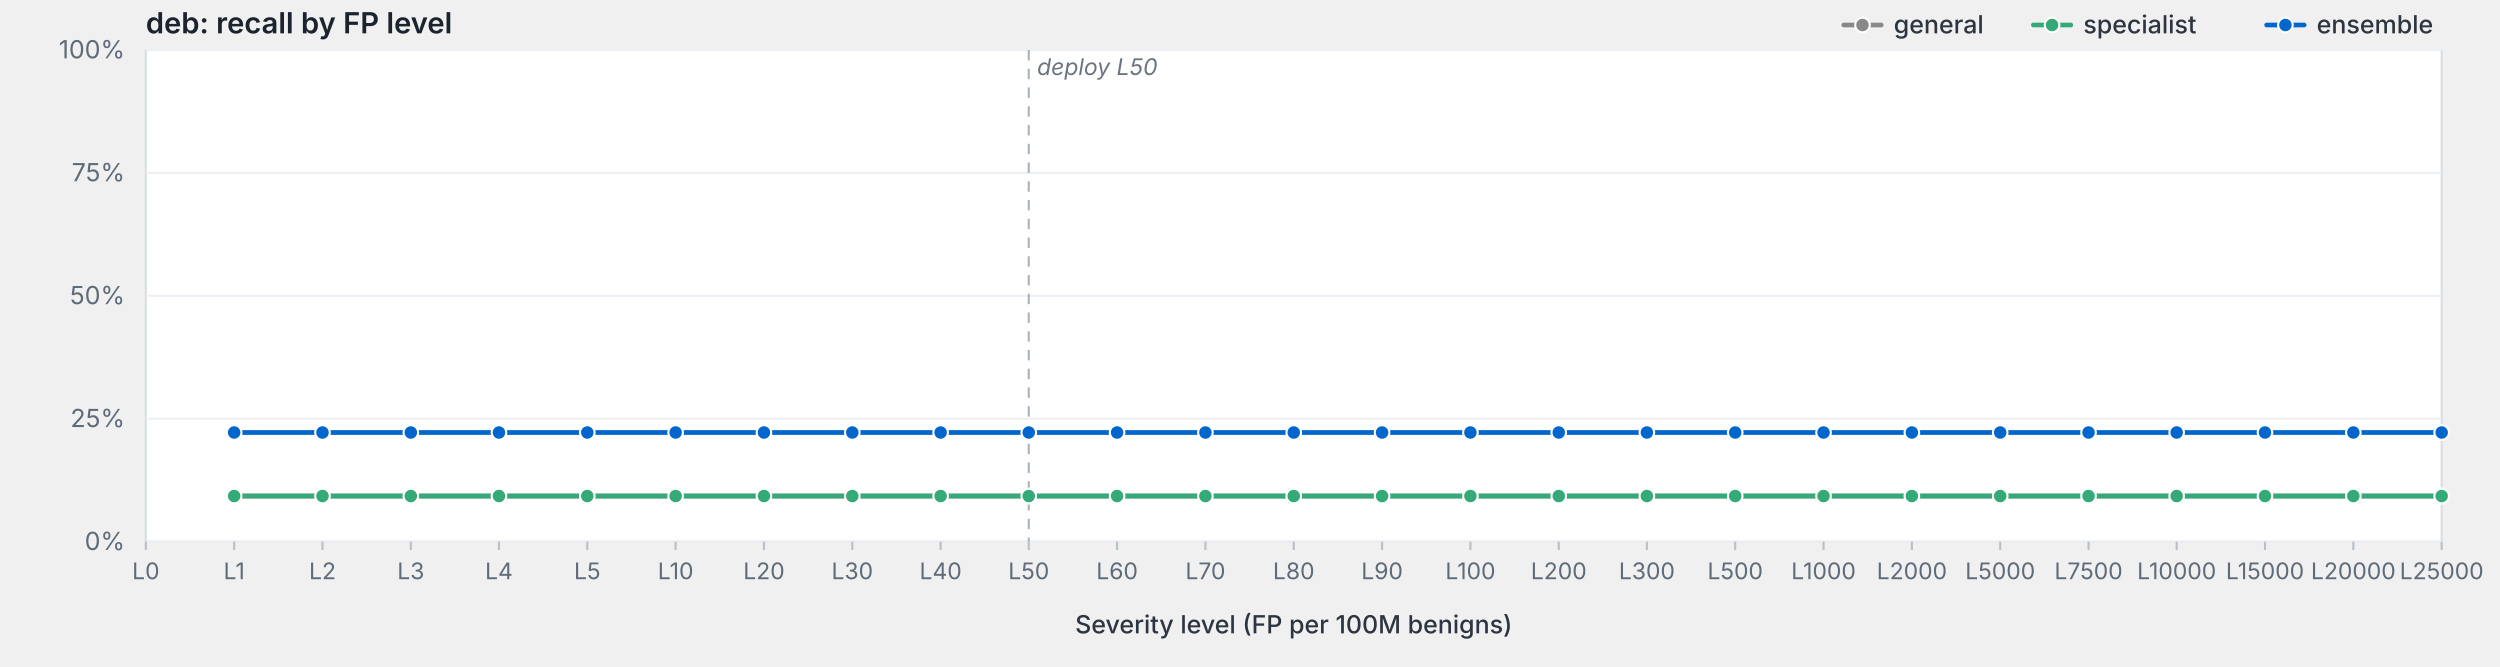
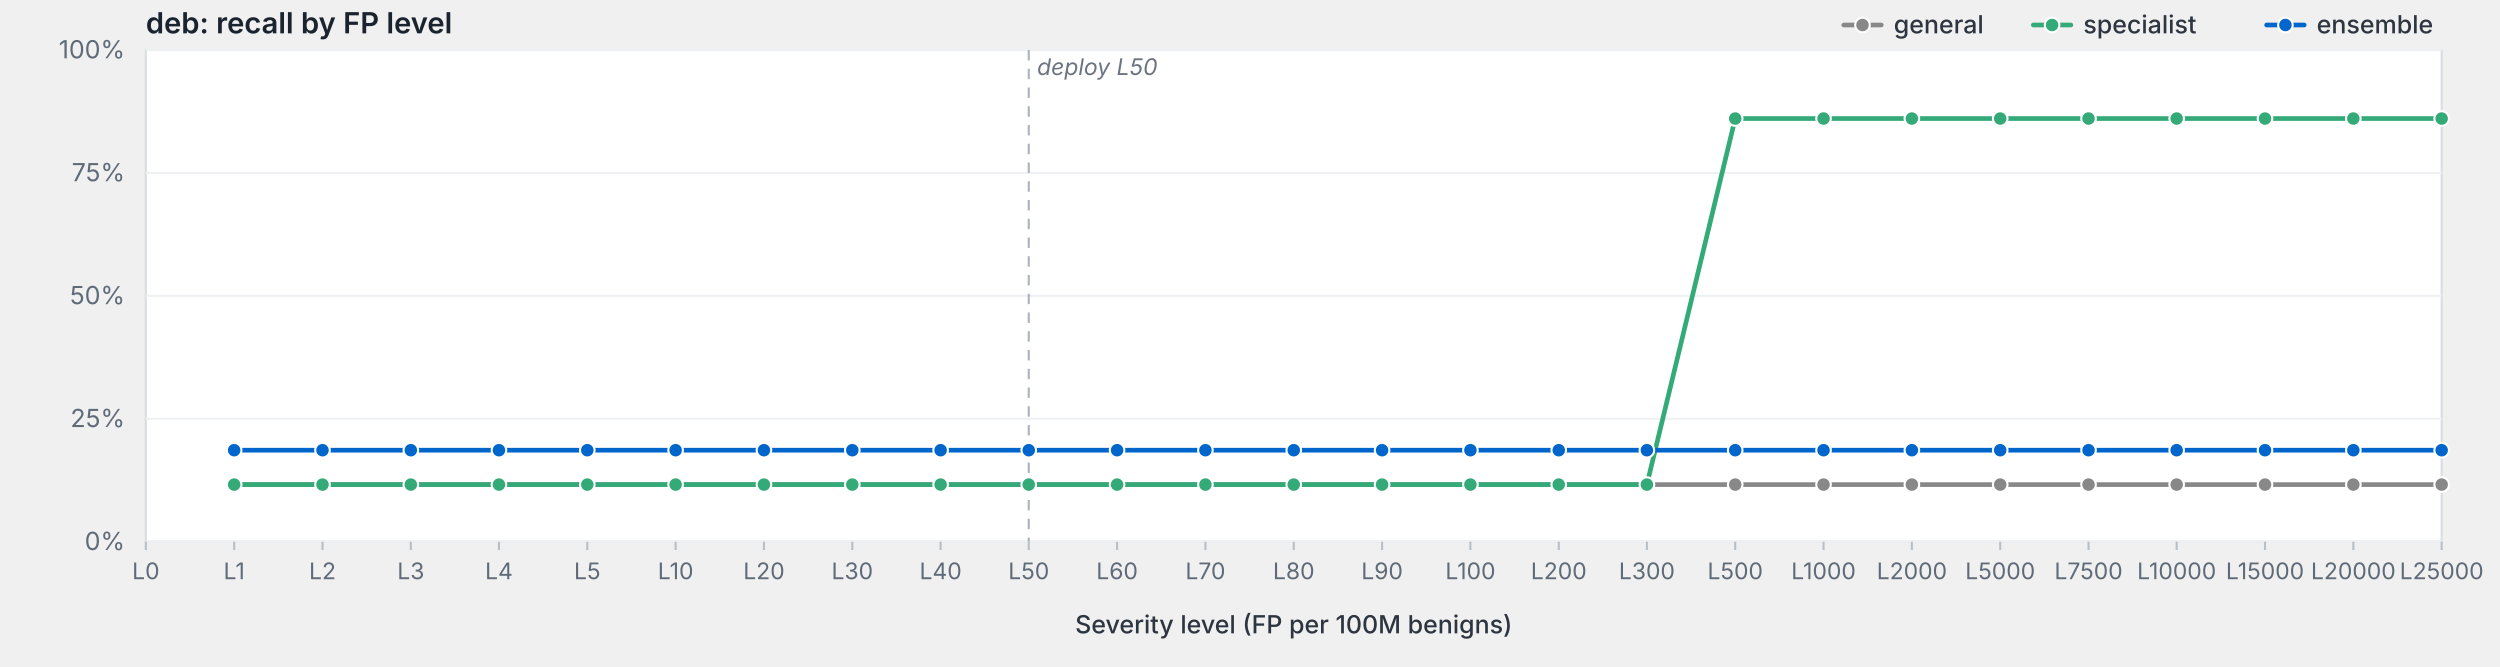
<svg xmlns="http://www.w3.org/2000/svg" viewBox="0 0 1200 320" width="1200" height="320" preserveAspectRatio="xMidYMid meet" role="img" aria-label="deb: recall by FP level">
  <style>svg { background: #fdfdfd; }.frame { fill: #fff; stroke: #d8dde3; stroke-width: 1; }.grid { stroke: #eef0f3; stroke-width: 1; }.tick { stroke: #b8bfc7; stroke-width: 1; }.axis-label { fill: #5f6b78; font-family: -apple-system, BlinkMacSystemFont, "Segoe UI", system-ui, sans-serif; font-size: 12px; }.x-label { fill: #5f6b78; font-family: -apple-system, BlinkMacSystemFont, "Segoe UI", system-ui, sans-serif; font-size: 11px; }.axis-title { fill: #2d3540; font-family: -apple-system, BlinkMacSystemFont, "Segoe UI", system-ui, sans-serif; font-size: 12px; font-weight: 500; }.title { fill: #1a232e; font-family: -apple-system, BlinkMacSystemFont, "Segoe UI", system-ui, sans-serif; font-size: 14px; font-weight: 600; }.deploy-marker { stroke: #aab2bd; stroke-width: 1; stroke-dasharray: 5,4; }.deploy-label { fill: #6b7480; font-family: -apple-system, BlinkMacSystemFont, "Segoe UI", system-ui, sans-serif; font-size: 11px; font-style: italic; }.curve { fill: none; stroke-width: 2.25; stroke-linejoin: round; stroke-linecap: round; }.marker { stroke: #fff; stroke-width: 1; }.legend-text { fill: #2d3540; font-family: -apple-system, BlinkMacSystemFont, "Segoe UI", system-ui, sans-serif; font-size: 12px; font-weight: 500; }</style>
  <text class="title" x="70" y="16">deb: recall by FP level</text>
  <rect class="frame" x="70" y="24" width="1102" height="236" />
  <line class="grid" x1="70" y1="260.0" x2="1172" y2="260.0" />
  <text class="axis-label" x="60" y="264.0" text-anchor="end">0%</text>
  <line class="grid" x1="70" y1="201.0" x2="1172" y2="201.0" />
  <text class="axis-label" x="60" y="205.0" text-anchor="end">25%</text>
  <line class="grid" x1="70" y1="142.0" x2="1172" y2="142.0" />
  <text class="axis-label" x="60" y="146.0" text-anchor="end">50%</text>
  <line class="grid" x1="70" y1="83.0" x2="1172" y2="83.0" />
  <text class="axis-label" x="60" y="87.0" text-anchor="end">75%</text>
  <line class="grid" x1="70" y1="24.0" x2="1172" y2="24.0" />
  <text class="axis-label" x="60" y="28.0" text-anchor="end">100%</text>
  <line class="deploy-marker" x1="493.8" y1="24" x2="493.8" y2="260" />
  <text class="deploy-label" x="497.8" y="36" text-anchor="start">deploy L50</text>
  <line class="tick" x1="70.0" y1="260" x2="70.0" y2="264" />
  <text class="x-label" x="70.0" y="278" text-anchor="middle">L0</text>
  <line class="tick" x1="112.4" y1="260" x2="112.4" y2="264" />
  <text class="x-label" x="112.4" y="278" text-anchor="middle">L1</text>
  <line class="tick" x1="154.8" y1="260" x2="154.8" y2="264" />
  <text class="x-label" x="154.8" y="278" text-anchor="middle">L2</text>
  <line class="tick" x1="197.2" y1="260" x2="197.2" y2="264" />
  <text class="x-label" x="197.2" y="278" text-anchor="middle">L3</text>
  <line class="tick" x1="239.5" y1="260" x2="239.5" y2="264" />
  <text class="x-label" x="239.5" y="278" text-anchor="middle">L4</text>
  <line class="tick" x1="281.9" y1="260" x2="281.9" y2="264" />
  <text class="x-label" x="281.9" y="278" text-anchor="middle">L5</text>
  <line class="tick" x1="324.3" y1="260" x2="324.3" y2="264" />
  <text class="x-label" x="324.3" y="278" text-anchor="middle">L10</text>
  <line class="tick" x1="366.7" y1="260" x2="366.7" y2="264" />
  <text class="x-label" x="366.7" y="278" text-anchor="middle">L20</text>
  <line class="tick" x1="409.1" y1="260" x2="409.1" y2="264" />
  <text class="x-label" x="409.1" y="278" text-anchor="middle">L30</text>
  <line class="tick" x1="451.5" y1="260" x2="451.5" y2="264" />
  <text class="x-label" x="451.5" y="278" text-anchor="middle">L40</text>
  <line class="tick" x1="493.8" y1="260" x2="493.8" y2="264" />
  <text class="x-label" x="493.8" y="278" text-anchor="middle">L50</text>
  <line class="tick" x1="536.2" y1="260" x2="536.2" y2="264" />
  <text class="x-label" x="536.2" y="278" text-anchor="middle">L60</text>
  <line class="tick" x1="578.6" y1="260" x2="578.6" y2="264" />
  <text class="x-label" x="578.6" y="278" text-anchor="middle">L70</text>
  <line class="tick" x1="621.0" y1="260" x2="621.0" y2="264" />
  <text class="x-label" x="621.0" y="278" text-anchor="middle">L80</text>
  <line class="tick" x1="663.4" y1="260" x2="663.4" y2="264" />
  <text class="x-label" x="663.4" y="278" text-anchor="middle">L90</text>
  <line class="tick" x1="705.8" y1="260" x2="705.8" y2="264" />
  <text class="x-label" x="705.8" y="278" text-anchor="middle">L100</text>
  <line class="tick" x1="748.2" y1="260" x2="748.2" y2="264" />
  <text class="x-label" x="748.2" y="278" text-anchor="middle">L200</text>
  <line class="tick" x1="790.5" y1="260" x2="790.5" y2="264" />
  <text class="x-label" x="790.5" y="278" text-anchor="middle">L300</text>
  <line class="tick" x1="832.9" y1="260" x2="832.9" y2="264" />
  <text class="x-label" x="832.9" y="278" text-anchor="middle">L500</text>
  <line class="tick" x1="875.3" y1="260" x2="875.3" y2="264" />
  <text class="x-label" x="875.3" y="278" text-anchor="middle">L1000</text>
  <line class="tick" x1="917.7" y1="260" x2="917.7" y2="264" />
  <text class="x-label" x="917.7" y="278" text-anchor="middle">L2000</text>
  <line class="tick" x1="960.1" y1="260" x2="960.1" y2="264" />
  <text class="x-label" x="960.1" y="278" text-anchor="middle">L5000</text>
  <line class="tick" x1="1002.5" y1="260" x2="1002.5" y2="264" />
  <text class="x-label" x="1002.5" y="278" text-anchor="middle">L7500</text>
  <line class="tick" x1="1044.8" y1="260" x2="1044.8" y2="264" />
  <text class="x-label" x="1044.8" y="278" text-anchor="middle">L10000</text>
  <line class="tick" x1="1087.2" y1="260" x2="1087.2" y2="264" />
  <text class="x-label" x="1087.2" y="278" text-anchor="middle">L15000</text>
  <line class="tick" x1="1129.6" y1="260" x2="1129.6" y2="264" />
  <text class="x-label" x="1129.6" y="278" text-anchor="middle">L20000</text>
  <line class="tick" x1="1172.0" y1="260" x2="1172.0" y2="264" />
  <text class="x-label" x="1172.0" y="278" text-anchor="middle">L25000</text>
  <text class="axis-title" x="621.0" y="304" text-anchor="middle">Severity level (FP per 100M benigns)</text>
-   <path class="curve" d="M112.4,238.1 L154.8,238.1 L197.2,238.1 L239.5,238.1 L281.9,238.1 L324.3,238.1 L366.7,238.1 L409.1,238.1 L451.5,238.1 L493.8,238.1 L536.2,238.1 L578.6,238.1 L621.0,238.1 L663.4,238.1 L705.8,238.1 L748.2,238.1 L790.5,238.1 L832.9,238.1 L875.3,238.1 L917.7,238.1 L960.1,238.1 L1002.5,238.1 L1044.8,238.1 L1087.2,238.1 L1129.6,238.1 L1172.0,238.1" stroke="#888" />
-   <circle class="marker" cx="112.4" cy="238.1" r="3.5" fill="#888" />
-   <circle class="marker" cx="154.8" cy="238.1" r="3.5" fill="#888" />
-   <circle class="marker" cx="197.2" cy="238.1" r="3.5" fill="#888" />
-   <circle class="marker" cx="239.5" cy="238.1" r="3.5" fill="#888" />
-   <circle class="marker" cx="281.9" cy="238.1" r="3.5" fill="#888" />
-   <circle class="marker" cx="324.3" cy="238.1" r="3.5" fill="#888" />
-   <circle class="marker" cx="366.7" cy="238.1" r="3.5" fill="#888" />
-   <circle class="marker" cx="409.1" cy="238.1" r="3.5" fill="#888" />
-   <circle class="marker" cx="451.5" cy="238.1" r="3.5" fill="#888" />
-   <circle class="marker" cx="493.8" cy="238.1" r="3.5" fill="#888" />
-   <circle class="marker" cx="536.2" cy="238.1" r="3.5" fill="#888" />
-   <circle class="marker" cx="578.6" cy="238.1" r="3.5" fill="#888" />
-   <circle class="marker" cx="621.0" cy="238.1" r="3.5" fill="#888" />
-   <circle class="marker" cx="663.4" cy="238.1" r="3.5" fill="#888" />
-   <circle class="marker" cx="705.8" cy="238.1" r="3.5" fill="#888" />
-   <circle class="marker" cx="748.2" cy="238.1" r="3.5" fill="#888" />
-   <circle class="marker" cx="790.5" cy="238.1" r="3.5" fill="#888" />
-   <circle class="marker" cx="832.9" cy="238.1" r="3.5" fill="#888" />
-   <circle class="marker" cx="875.3" cy="238.1" r="3.5" fill="#888" />
-   <circle class="marker" cx="917.7" cy="238.1" r="3.5" fill="#888" />
-   <circle class="marker" cx="960.1" cy="238.1" r="3.5" fill="#888" />
-   <circle class="marker" cx="1002.5" cy="238.1" r="3.5" fill="#888" />
-   <circle class="marker" cx="1044.8" cy="238.1" r="3.5" fill="#888" />
-   <circle class="marker" cx="1087.2" cy="238.1" r="3.5" fill="#888" />
-   <circle class="marker" cx="1129.6" cy="238.1" r="3.5" fill="#888" />
-   <circle class="marker" cx="1172.0" cy="238.1" r="3.5" fill="#888" />
-   <path class="curve" d="M112.4,238.1 L154.8,238.1 L197.2,238.1 L239.5,238.1 L281.9,238.1 L324.3,238.1 L366.7,238.1 L409.1,238.1 L451.5,238.1 L493.8,238.1 L536.2,238.1 L578.6,238.1 L621.0,238.1 L663.4,238.1 L705.8,238.1 L748.2,238.1 L790.5,238.1 L832.9,238.1 L875.3,238.1 L917.7,238.1 L960.1,238.1 L1002.5,238.1 L1044.8,238.1 L1087.2,238.1 L1129.6,238.1 L1172.0,238.1" stroke="#3a7" />
-   <circle class="marker" cx="112.4" cy="238.1" r="3.5" fill="#3a7" />
-   <circle class="marker" cx="154.8" cy="238.1" r="3.5" fill="#3a7" />
-   <circle class="marker" cx="197.2" cy="238.1" r="3.5" fill="#3a7" />
-   <circle class="marker" cx="239.5" cy="238.1" r="3.5" fill="#3a7" />
-   <circle class="marker" cx="281.9" cy="238.1" r="3.5" fill="#3a7" />
-   <circle class="marker" cx="324.3" cy="238.1" r="3.5" fill="#3a7" />
-   <circle class="marker" cx="366.7" cy="238.1" r="3.5" fill="#3a7" />
-   <circle class="marker" cx="409.1" cy="238.1" r="3.5" fill="#3a7" />
-   <circle class="marker" cx="451.5" cy="238.1" r="3.5" fill="#3a7" />
-   <circle class="marker" cx="493.8" cy="238.1" r="3.5" fill="#3a7" />
-   <circle class="marker" cx="536.2" cy="238.1" r="3.5" fill="#3a7" />
-   <circle class="marker" cx="578.6" cy="238.1" r="3.5" fill="#3a7" />
-   <circle class="marker" cx="621.0" cy="238.1" r="3.5" fill="#3a7" />
-   <circle class="marker" cx="663.4" cy="238.1" r="3.5" fill="#3a7" />
-   <circle class="marker" cx="705.8" cy="238.1" r="3.5" fill="#3a7" />
-   <circle class="marker" cx="748.2" cy="238.1" r="3.5" fill="#3a7" />
-   <circle class="marker" cx="790.5" cy="238.1" r="3.5" fill="#3a7" />
-   <circle class="marker" cx="832.9" cy="238.1" r="3.5" fill="#3a7" />
-   <circle class="marker" cx="875.3" cy="238.1" r="3.5" fill="#3a7" />
-   <circle class="marker" cx="917.7" cy="238.1" r="3.5" fill="#3a7" />
-   <circle class="marker" cx="960.1" cy="238.1" r="3.5" fill="#3a7" />
-   <circle class="marker" cx="1002.5" cy="238.1" r="3.5" fill="#3a7" />
-   <circle class="marker" cx="1044.8" cy="238.1" r="3.5" fill="#3a7" />
-   <circle class="marker" cx="1087.2" cy="238.1" r="3.5" fill="#3a7" />
-   <circle class="marker" cx="1129.6" cy="238.1" r="3.5" fill="#3a7" />
-   <circle class="marker" cx="1172.0" cy="238.1" r="3.5" fill="#3a7" />
-   <path class="curve" d="M112.4,207.6 L154.8,207.6 L197.2,207.6 L239.5,207.6 L281.9,207.6 L324.3,207.6 L366.7,207.6 L409.1,207.6 L451.5,207.6 L493.8,207.6 L536.2,207.6 L578.6,207.6 L621.0,207.6 L663.4,207.6 L705.8,207.6 L748.2,207.6 L790.5,207.6 L832.9,207.6 L875.3,207.6 L917.7,207.6 L960.1,207.6 L1002.5,207.6 L1044.8,207.6 L1087.2,207.6 L1129.6,207.6 L1172.0,207.6" stroke="#06c" />
-   <circle class="marker" cx="112.4" cy="207.6" r="3.5" fill="#06c" />
-   <circle class="marker" cx="154.8" cy="207.6" r="3.5" fill="#06c" />
-   <circle class="marker" cx="197.2" cy="207.6" r="3.5" fill="#06c" />
-   <circle class="marker" cx="239.5" cy="207.6" r="3.5" fill="#06c" />
-   <circle class="marker" cx="281.9" cy="207.6" r="3.5" fill="#06c" />
-   <circle class="marker" cx="324.3" cy="207.6" r="3.5" fill="#06c" />
-   <circle class="marker" cx="366.7" cy="207.6" r="3.5" fill="#06c" />
-   <circle class="marker" cx="409.1" cy="207.6" r="3.5" fill="#06c" />
-   <circle class="marker" cx="451.5" cy="207.6" r="3.5" fill="#06c" />
-   <circle class="marker" cx="493.8" cy="207.6" r="3.5" fill="#06c" />
-   <circle class="marker" cx="536.2" cy="207.6" r="3.5" fill="#06c" />
-   <circle class="marker" cx="578.6" cy="207.6" r="3.5" fill="#06c" />
-   <circle class="marker" cx="621.0" cy="207.6" r="3.5" fill="#06c" />
-   <circle class="marker" cx="663.4" cy="207.6" r="3.5" fill="#06c" />
-   <circle class="marker" cx="705.8" cy="207.6" r="3.5" fill="#06c" />
-   <circle class="marker" cx="748.2" cy="207.6" r="3.5" fill="#06c" />
-   <circle class="marker" cx="790.5" cy="207.6" r="3.5" fill="#06c" />
-   <circle class="marker" cx="832.9" cy="207.6" r="3.5" fill="#06c" />
-   <circle class="marker" cx="875.3" cy="207.6" r="3.5" fill="#06c" />
-   <circle class="marker" cx="917.7" cy="207.6" r="3.5" fill="#06c" />
-   <circle class="marker" cx="960.1" cy="207.6" r="3.5" fill="#06c" />
-   <circle class="marker" cx="1002.5" cy="207.6" r="3.5" fill="#06c" />
-   <circle class="marker" cx="1044.8" cy="207.6" r="3.5" fill="#06c" />
-   <circle class="marker" cx="1087.2" cy="207.6" r="3.5" fill="#06c" />
-   <circle class="marker" cx="1129.6" cy="207.6" r="3.5" fill="#06c" />
-   <circle class="marker" cx="1172.0" cy="207.6" r="3.5" fill="#06c" />
+   <path class="curve" d="M112.4,232.6 L154.8,232.6 L197.2,232.6 L239.5,232.6 L281.9,232.6 L324.3,232.6 L366.7,232.6 L409.1,232.6 L451.5,232.6 L493.8,232.6 L536.2,232.6 L578.6,232.6 L621.0,232.6 L663.4,232.6 L705.8,232.6 L748.2,232.6 L790.5,232.6 L832.9,232.6 L875.3,232.6 L917.7,232.6 L960.1,232.6 L1002.5,232.6 L1044.8,232.6 L1087.2,232.6 L1129.6,232.6 L1172.0,232.6" stroke="#888" />
+   <circle class="marker" cx="112.4" cy="232.6" r="3.5" fill="#888" />
+   <circle class="marker" cx="154.8" cy="232.6" r="3.5" fill="#888" />
+   <circle class="marker" cx="197.2" cy="232.6" r="3.5" fill="#888" />
+   <circle class="marker" cx="239.5" cy="232.6" r="3.5" fill="#888" />
+   <circle class="marker" cx="281.9" cy="232.6" r="3.5" fill="#888" />
+   <circle class="marker" cx="324.3" cy="232.6" r="3.5" fill="#888" />
+   <circle class="marker" cx="366.7" cy="232.6" r="3.5" fill="#888" />
+   <circle class="marker" cx="409.1" cy="232.6" r="3.5" fill="#888" />
+   <circle class="marker" cx="451.5" cy="232.6" r="3.5" fill="#888" />
+   <circle class="marker" cx="493.8" cy="232.6" r="3.5" fill="#888" />
+   <circle class="marker" cx="536.2" cy="232.6" r="3.5" fill="#888" />
+   <circle class="marker" cx="578.6" cy="232.6" r="3.5" fill="#888" />
+   <circle class="marker" cx="621.0" cy="232.6" r="3.5" fill="#888" />
+   <circle class="marker" cx="663.4" cy="232.6" r="3.5" fill="#888" />
+   <circle class="marker" cx="705.8" cy="232.6" r="3.5" fill="#888" />
+   <circle class="marker" cx="748.2" cy="232.6" r="3.5" fill="#888" />
+   <circle class="marker" cx="790.5" cy="232.6" r="3.5" fill="#888" />
+   <circle class="marker" cx="832.9" cy="232.6" r="3.5" fill="#888" />
+   <circle class="marker" cx="875.3" cy="232.6" r="3.5" fill="#888" />
+   <circle class="marker" cx="917.7" cy="232.6" r="3.5" fill="#888" />
+   <circle class="marker" cx="960.1" cy="232.6" r="3.5" fill="#888" />
+   <circle class="marker" cx="1002.5" cy="232.6" r="3.5" fill="#888" />
+   <circle class="marker" cx="1044.8" cy="232.6" r="3.5" fill="#888" />
+   <circle class="marker" cx="1087.2" cy="232.6" r="3.5" fill="#888" />
+   <circle class="marker" cx="1129.6" cy="232.6" r="3.5" fill="#888" />
+   <circle class="marker" cx="1172.0" cy="232.6" r="3.5" fill="#888" />
+   <path class="curve" d="M112.4,232.6 L154.8,232.6 L197.2,232.6 L239.5,232.6 L281.9,232.6 L324.3,232.6 L366.7,232.6 L409.1,232.6 L451.5,232.6 L493.8,232.6 L536.2,232.6 L578.6,232.6 L621.0,232.6 L663.4,232.6 L705.8,232.6 L748.2,232.6 L790.5,232.6 L832.9,56.9 L875.3,56.9 L917.7,56.9 L960.1,56.9 L1002.5,56.9 L1044.8,56.9 L1087.2,56.9 L1129.6,56.9 L1172.0,56.9" stroke="#3a7" />
+   <circle class="marker" cx="112.4" cy="232.6" r="3.5" fill="#3a7" />
+   <circle class="marker" cx="154.8" cy="232.6" r="3.5" fill="#3a7" />
+   <circle class="marker" cx="197.2" cy="232.6" r="3.5" fill="#3a7" />
+   <circle class="marker" cx="239.5" cy="232.6" r="3.5" fill="#3a7" />
+   <circle class="marker" cx="281.9" cy="232.6" r="3.5" fill="#3a7" />
+   <circle class="marker" cx="324.3" cy="232.6" r="3.5" fill="#3a7" />
+   <circle class="marker" cx="366.7" cy="232.6" r="3.5" fill="#3a7" />
+   <circle class="marker" cx="409.1" cy="232.6" r="3.5" fill="#3a7" />
+   <circle class="marker" cx="451.5" cy="232.6" r="3.5" fill="#3a7" />
+   <circle class="marker" cx="493.8" cy="232.6" r="3.5" fill="#3a7" />
+   <circle class="marker" cx="536.2" cy="232.6" r="3.5" fill="#3a7" />
+   <circle class="marker" cx="578.6" cy="232.6" r="3.5" fill="#3a7" />
+   <circle class="marker" cx="621.0" cy="232.6" r="3.5" fill="#3a7" />
+   <circle class="marker" cx="663.4" cy="232.6" r="3.5" fill="#3a7" />
+   <circle class="marker" cx="705.8" cy="232.6" r="3.5" fill="#3a7" />
+   <circle class="marker" cx="748.2" cy="232.6" r="3.5" fill="#3a7" />
+   <circle class="marker" cx="790.5" cy="232.6" r="3.5" fill="#3a7" />
+   <circle class="marker" cx="832.9" cy="56.9" r="3.5" fill="#3a7" />
+   <circle class="marker" cx="875.3" cy="56.9" r="3.5" fill="#3a7" />
+   <circle class="marker" cx="917.7" cy="56.9" r="3.5" fill="#3a7" />
+   <circle class="marker" cx="960.1" cy="56.9" r="3.5" fill="#3a7" />
+   <circle class="marker" cx="1002.5" cy="56.9" r="3.5" fill="#3a7" />
+   <circle class="marker" cx="1044.8" cy="56.9" r="3.5" fill="#3a7" />
+   <circle class="marker" cx="1087.2" cy="56.9" r="3.5" fill="#3a7" />
+   <circle class="marker" cx="1129.6" cy="56.9" r="3.5" fill="#3a7" />
+   <circle class="marker" cx="1172.0" cy="56.9" r="3.5" fill="#3a7" />
+   <path class="curve" d="M112.4,216.1 L154.8,216.1 L197.2,216.1 L239.5,216.1 L281.9,216.1 L324.3,216.1 L366.7,216.1 L409.1,216.1 L451.5,216.1 L493.8,216.1 L536.2,216.1 L578.6,216.1 L621.0,216.1 L663.4,216.1 L705.8,216.1 L748.2,216.1 L790.5,216.1 L832.9,216.1 L875.3,216.1 L917.7,216.1 L960.1,216.1 L1002.5,216.1 L1044.8,216.1 L1087.2,216.1 L1129.6,216.1 L1172.0,216.1" stroke="#06c" />
+   <circle class="marker" cx="112.4" cy="216.1" r="3.5" fill="#06c" />
+   <circle class="marker" cx="154.8" cy="216.1" r="3.5" fill="#06c" />
+   <circle class="marker" cx="197.2" cy="216.1" r="3.5" fill="#06c" />
+   <circle class="marker" cx="239.5" cy="216.1" r="3.5" fill="#06c" />
+   <circle class="marker" cx="281.9" cy="216.1" r="3.5" fill="#06c" />
+   <circle class="marker" cx="324.3" cy="216.1" r="3.5" fill="#06c" />
+   <circle class="marker" cx="366.7" cy="216.1" r="3.5" fill="#06c" />
+   <circle class="marker" cx="409.1" cy="216.1" r="3.5" fill="#06c" />
+   <circle class="marker" cx="451.5" cy="216.1" r="3.5" fill="#06c" />
+   <circle class="marker" cx="493.8" cy="216.1" r="3.5" fill="#06c" />
+   <circle class="marker" cx="536.2" cy="216.1" r="3.5" fill="#06c" />
+   <circle class="marker" cx="578.6" cy="216.1" r="3.5" fill="#06c" />
+   <circle class="marker" cx="621.0" cy="216.1" r="3.5" fill="#06c" />
+   <circle class="marker" cx="663.4" cy="216.1" r="3.5" fill="#06c" />
+   <circle class="marker" cx="705.8" cy="216.1" r="3.5" fill="#06c" />
+   <circle class="marker" cx="748.2" cy="216.1" r="3.5" fill="#06c" />
+   <circle class="marker" cx="790.5" cy="216.1" r="3.5" fill="#06c" />
+   <circle class="marker" cx="832.9" cy="216.1" r="3.5" fill="#06c" />
+   <circle class="marker" cx="875.3" cy="216.1" r="3.5" fill="#06c" />
+   <circle class="marker" cx="917.7" cy="216.1" r="3.5" fill="#06c" />
+   <circle class="marker" cx="960.1" cy="216.1" r="3.5" fill="#06c" />
+   <circle class="marker" cx="1002.5" cy="216.1" r="3.5" fill="#06c" />
+   <circle class="marker" cx="1044.8" cy="216.1" r="3.5" fill="#06c" />
+   <circle class="marker" cx="1087.2" cy="216.1" r="3.5" fill="#06c" />
+   <circle class="marker" cx="1129.6" cy="216.1" r="3.5" fill="#06c" />
+   <circle class="marker" cx="1172.0" cy="216.1" r="3.5" fill="#06c" />
  <line x1="1088.0" y1="12.0" x2="1106.0" y2="12.0" stroke="#06c" stroke-width="2.25" stroke-linecap="round" />
  <circle cx="1097.0" cy="12.0" r="3.5" fill="#06c" stroke="#fff" stroke-width="1" />
  <text class="legend-text" x="1112.0" y="16.0">ensemble</text>
  <line x1="976.0" y1="12.0" x2="994.0" y2="12.0" stroke="#3a7" stroke-width="2.25" stroke-linecap="round" />
  <circle cx="985.0" cy="12.0" r="3.5" fill="#3a7" stroke="#fff" stroke-width="1" />
  <text class="legend-text" x="1000.0" y="16.0">specialist</text>
  <line x1="885.0" y1="12.0" x2="903.0" y2="12.0" stroke="#888" stroke-width="2.25" stroke-linecap="round" />
  <circle cx="894.0" cy="12.0" r="3.5" fill="#888" stroke="#fff" stroke-width="1" />
  <text class="legend-text" x="909.0" y="16.0">general</text>
</svg>
